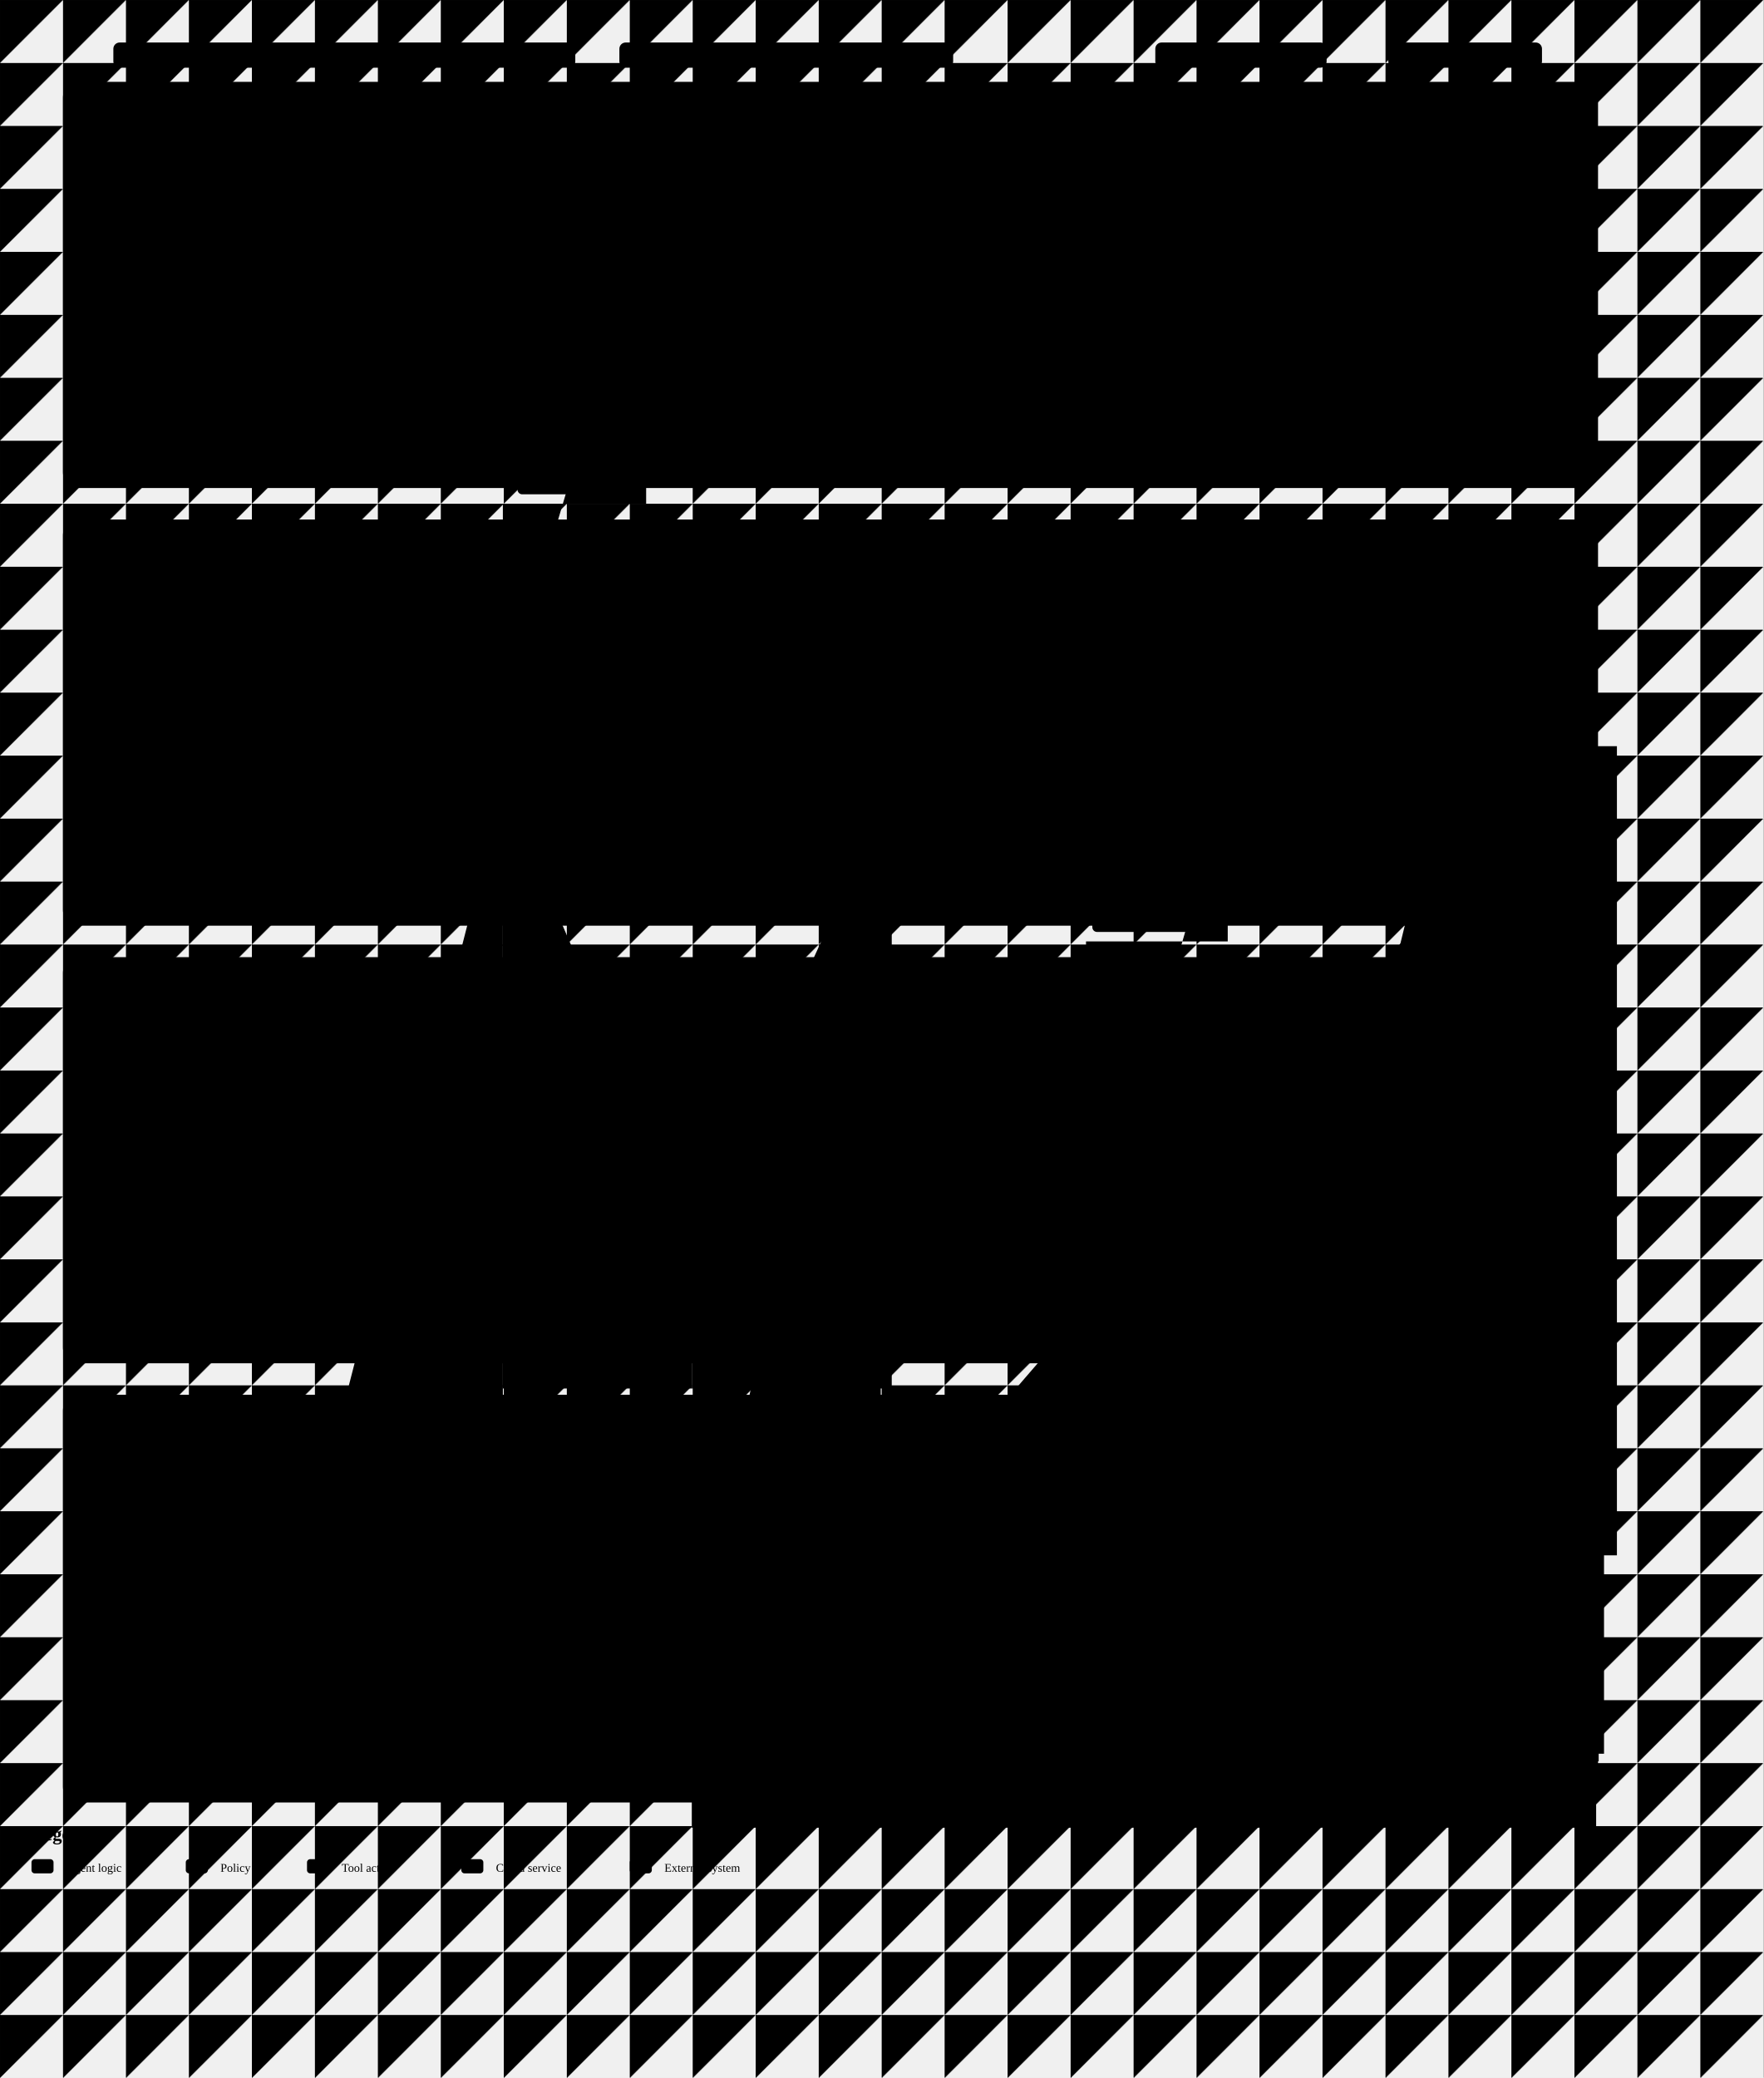
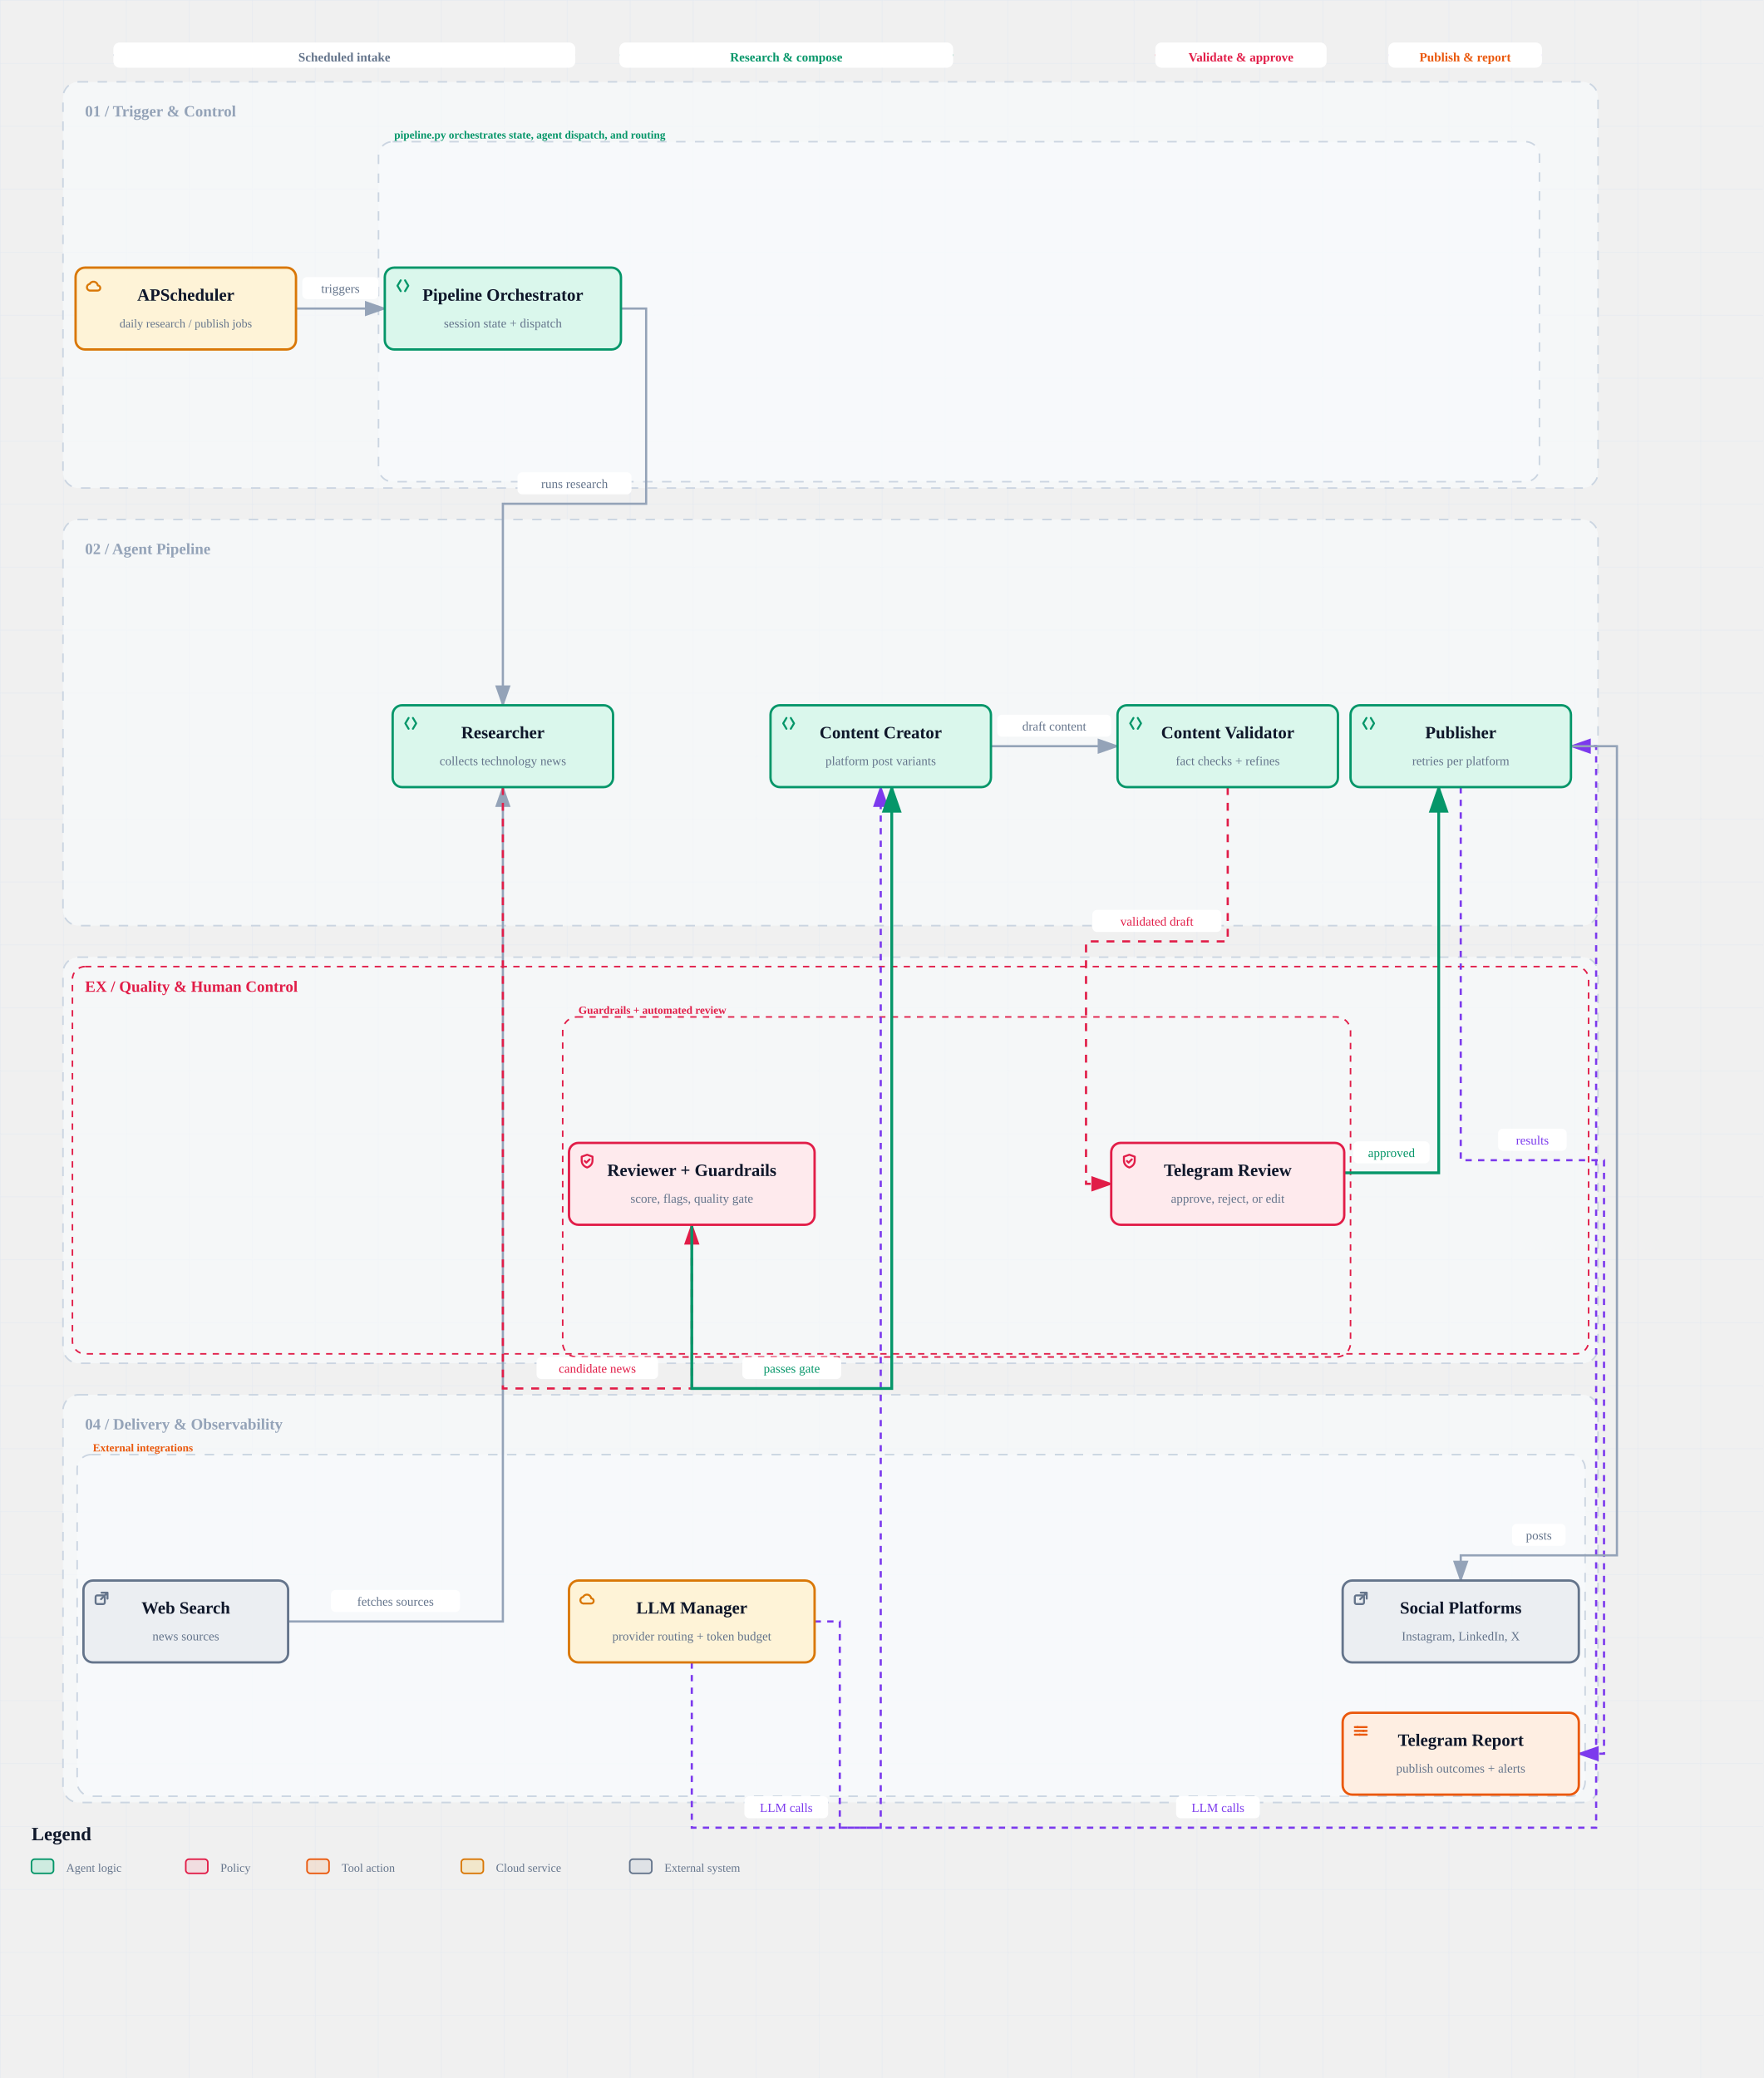
<svg xmlns="http://www.w3.org/2000/svg" viewBox="0 0 1120 1320" role="img" lang="en" aria-labelledby="archify-diagram-title archify-diagram-description" data-preset="classic" data-quality-profile="showcase">
+   <style>
+   .c-grid{stroke:#e2e8f0;fill:none}.c-mask{fill:#fff;stroke:none}.c-lane{fill:rgba(248,250,252,.65);stroke:#cbd5e1;stroke-dasharray:6,6}.c-security-group{fill:transparent;stroke:#e11d48;stroke-dasharray:4,4}.c-frontend{fill:rgba(34,211,238,.15);stroke:#0891b2}.c-backend{fill:rgba(52,211,153,.18);stroke:#059669}.c-database{fill:rgba(167,139,250,.2);stroke:#7c3aed}.c-cloud{fill:rgba(251,191,36,.18);stroke:#d97706}.c-security{fill:rgba(251,113,133,.15);stroke:#e11d48}.c-messagebus{fill:rgba(251,146,60,.15);stroke:#ea580c}.c-external{fill:rgba(148,163,184,.18);stroke:#64748b}.t-primary{fill:#0f172a}.t-muted{fill:#64748b}.t-dim{fill:#94a3b8}.t-frontend{fill:#0891b2}.t-backend{fill:#059669}.t-database{fill:#7c3aed}.t-cloud{fill:#d97706}.t-security{fill:#e11d48}.t-messagebus{fill:#ea580c}.t-external{fill:#64748b}.a-default{stroke:#94a3b8;fill:none}.a-emphasis{stroke:#059669;fill:none}.a-security{stroke:#e11d48;fill:none;stroke-dasharray:5,5}.a-dashed{stroke:#7c3aed;fill:none;stroke-dasharray:4,4}.m-default{fill:#94a3b8}.m-emphasis{fill:#059669}.m-security{fill:#e11d48}.m-dashed{fill:#7c3aed}.semantic-sigil{fill:none;stroke:currentColor;stroke-width:1.25;stroke-linecap:round;stroke-linejoin:round;pointer-events:none}.semantic-sigil&gt;*{vector-effect:non-scaling-stroke}.semantic-sigil .sigil-fill{fill:currentColor;stroke:none}.s-frontend{color:#0891b2}.s-backend{color:#059669}.s-database{color:#7c3aed}.s-cloud{color:#d97706}.s-security{color:#e11d48}.s-messagebus{color:#ea580c}.s-external{color:#64748b}
+ </style>
  <defs>
    <marker id="arrowhead" markerWidth="10" markerHeight="7" refX="9" refY="3.5" orient="auto">
      <polygon points="0 0, 10 3.5, 0 7" class="m-default" />
    </marker>
    <marker id="arrowhead-emphasis" markerWidth="10" markerHeight="7" refX="9" refY="3.5" orient="auto">
      <polygon points="0 0, 10 3.5, 0 7" class="m-emphasis" />
    </marker>
    <marker id="arrowhead-security" markerWidth="10" markerHeight="7" refX="9" refY="3.5" orient="auto">
      <polygon points="0 0, 10 3.5, 0 7" class="m-security" />
    </marker>
    <marker id="arrowhead-dashed" markerWidth="10" markerHeight="7" refX="9" refY="3.5" orient="auto">
      <polygon points="0 0, 10 3.5, 0 7" class="m-dashed" />
    </marker>
    <pattern id="grid" width="40" height="40" patternUnits="userSpaceOnUse">
      <path d="M 40 0 L 0 0 0 40" class="c-grid" stroke-width="0.5" />
    </pattern>
  </defs>
  <rect width="100%" height="100%" fill="url(#grid)" />
  <rect data-graph-role="structural-frame" data-composition-frame-kind="lane" data-composition-frame-id="lane-0" x="40" y="52" width="975" height="258" rx="10" class="c-lane" stroke-width="1" />
  <text x="54" y="74" class="t-dim" font-size="10" font-weight="600">01 / Trigger &amp; Control</text>
  <rect data-graph-role="structural-frame" data-composition-frame-kind="lane" data-composition-frame-id="lane-1" x="40" y="330" width="975" height="258" rx="10" class="c-lane" stroke-width="1" />
  <text x="54" y="352" class="t-dim" font-size="10" font-weight="600">02 / Agent Pipeline</text>
  <rect data-graph-role="structural-frame" data-composition-frame-kind="lane" data-composition-frame-id="lane-2" x="40" y="608" width="975" height="258" rx="10" class="c-lane" stroke-width="1" />
  <rect data-graph-role="structural-frame" data-composition-frame-kind="exception-lane" data-composition-frame-id="lane-2-exception" x="46" y="614" width="963" height="246" rx="8" class="c-security-group" stroke-width="1" />
  <text x="54" y="630" class="t-security" font-size="10" font-weight="600">EX / Quality &amp; Human Control</text>
  <rect data-graph-role="structural-frame" data-composition-frame-kind="lane" data-composition-frame-id="lane-3" x="40" y="886" width="975" height="259" rx="10" class="c-lane" stroke-width="1" />
  <text x="54" y="908" class="t-dim" font-size="10" font-weight="600">04 / Delivery &amp; Observability</text>
  <line x1="72" y1="35" x2="365.4" y2="35" class="a-default" stroke-width="1.1" />
  <rect x="72" y="27" width="293.4" height="16" rx="4" class="c-mask" />
  <text x="218.7" y="39" class="t-muted" font-size="8" font-weight="600" text-anchor="middle">Scheduled intake</text>
  <line x1="393.4" y1="35" x2="605.4" y2="35" class="a-emphasis" stroke-width="1.1" />
  <rect x="393.4" y="27" width="212" height="16" rx="4" class="c-mask" />
  <text x="499.4" y="39" class="t-backend" font-size="8" font-weight="600" text-anchor="middle">Research &amp; compose</text>
  <line x1="733.8" y1="35" x2="842.6" y2="35" class="a-security" stroke-width="1.1" />
  <rect x="733.8" y="27" width="108.8" height="16" rx="4" class="c-mask" />
  <text x="788.2" y="39" class="t-security" font-size="8" font-weight="600" text-anchor="middle">Validate &amp; approve</text>
  <line x1="881.8" y1="35" x2="979.4" y2="35" class="a-dashed" stroke-width="1.1" />
  <rect x="881.8" y="27" width="97.6" height="16" rx="4" class="c-mask" />
  <text x="930.6" y="39" class="t-messagebus" font-size="8" font-weight="600" text-anchor="middle">Publish &amp; report</text>
  <rect data-graph-role="structural-frame" data-composition-frame-kind="group" data-composition-frame-id="group-0" x="240.4" y="90" width="737.4" height="216" rx="9" class="c-lane" stroke-width="1" />
  <text x="250.4" y="88" class="t-backend" font-size="7" font-weight="600">pipeline.py orchestrates state, agent dispatch, and routing</text>
  <rect data-graph-role="structural-frame" data-composition-frame-kind="group" data-composition-frame-id="group-1" x="357.4" y="646" width="500.4" height="216" rx="9" class="c-security-group" stroke-width="1" />
  <text x="367.4" y="644" class="t-security" font-size="7" font-weight="600">Guardrails + automated review</text>
  <rect data-graph-role="structural-frame" data-composition-frame-kind="group" data-composition-frame-id="group-2" x="49" y="924" width="957.8" height="217" rx="9" class="c-lane" stroke-width="1" />
  <text x="59" y="922" class="t-messagebus" font-size="7" font-weight="600">External integrations</text>
  <path data-edge-from="approval" data-edge-to="publish" data-edge-label="approved" data-edge-key="0" data-edge-id="approval-publish" data-composition-points="853.8,745;913.8,745;913.8,500" d="M 853.8 745 L 913.8 745 L 913.8 500" class="a-emphasis" stroke-width="1.8" marker-end="url(#arrowhead-emphasis)" />
  <path data-edge-from="create" data-edge-to="validate" data-edge-label="draft content" data-edge-key="1" data-edge-id="create-validate" data-composition-points="629.4,474;709.8,474" d="M 629.4 474 L 709.8 474" class="a-default" stroke-width="1.4" marker-end="url(#arrowhead)" />
  <path data-edge-from="models" data-edge-to="create" data-edge-label="LLM calls" data-edge-key="2" data-edge-id="models-create" data-composition-points="439.4,1056;439.4,1161;559.4,1161;559.4,500" d="M 439.4 1056 L 439.4 1161 L 559.4 1161 L 559.4 500" class="a-dashed" stroke-width="1.4" marker-end="url(#arrowhead-dashed)" />
  <path data-edge-from="models" data-edge-to="publish" data-edge-label="LLM calls" data-edge-key="3" data-edge-id="models-publish" data-composition-points="517.4,1030;533.4,1030;533.4,1161;1013.8,1161;1013.8,474;997.8,474" d="M 517.4 1030 L 533.4 1030 L 533.4 1161 L 1013.8 1161 L 1013.8 474 L 997.8 474" class="a-dashed" stroke-width="1.4" marker-end="url(#arrowhead-dashed)" />
  <path data-edge-from="news" data-edge-to="research" data-edge-label="fetches sources" data-edge-key="4" data-edge-id="news-research" data-composition-points="183,1030;319.4,1030;319.4,500" d="M 183 1030 L 319.4 1030 L 319.4 500" class="a-default" stroke-width="1.4" marker-end="url(#arrowhead)" />
  <path data-edge-from="orchestrator" data-edge-to="research" data-edge-label="runs research" data-edge-key="5" data-edge-id="orchestrator-research" data-composition-points="394.4,196;410.4,196;410.4,320;319.4,320;319.4,448" d="M 394.4 196 L 410.4 196 L 410.4 320 L 319.4 320 L 319.4 448" class="a-default" stroke-width="1.4" marker-end="url(#arrowhead)" />
  <path data-edge-from="publish" data-edge-to="report" data-edge-label="results" data-edge-key="6" data-edge-id="publish-report" data-composition-points="927.8,500;927.8,737;1018.8,737;1018.8,1114;1002.8,1114" d="M 927.8 500 L 927.8 737 L 1018.8 737 L 1018.8 1114 L 1002.8 1114" class="a-dashed" stroke-width="1.4" marker-end="url(#arrowhead-dashed)" />
  <path data-edge-from="publish" data-edge-to="social" data-edge-label="posts" data-edge-key="7" data-edge-id="publish-social" data-composition-points="997.8,474;1027,474;1027,988;927.8,988;927.8,1004" d="M 997.8 474 L 1027 474 L 1027 988 L 927.8 988 L 927.8 1004" class="a-default" stroke-width="1.4" marker-end="url(#arrowhead)" />
  <path data-edge-from="research" data-edge-to="review" data-edge-label="candidate news" data-edge-key="8" data-edge-id="research-review" data-composition-points="319.4,500;319.4,882;439.4,882;439.4,778" d="M 319.4 500 L 319.4 882 L 439.4 882 L 439.4 778" class="a-security" stroke-width="1.4" marker-end="url(#arrowhead-security)" />
  <path data-edge-from="review" data-edge-to="create" data-edge-label="passes gate" data-edge-key="9" data-edge-id="review-create" data-composition-points="439.4,778;439.4,882;566.4,882;566.4,500" d="M 439.4 778 L 439.4 882 L 566.4 882 L 566.4 500" class="a-emphasis" stroke-width="1.8" marker-end="url(#arrowhead-emphasis)" />
  <path data-edge-from="schedule" data-edge-to="orchestrator" data-edge-label="triggers" data-edge-key="10" data-edge-id="schedule-orchestrator" data-composition-points="188,196;244.39999999999998,196" d="M 188 196 L 244.4 196" class="a-default" stroke-width="1.4" marker-end="url(#arrowhead)" />
  <path data-edge-from="validate" data-edge-to="approval" data-edge-label="validated draft" data-edge-key="11" data-edge-id="validate-approval" data-composition-points="779.8,500;779.8,598;689.8,598;689.8,752;705.8,752" d="M 779.8 500 L 779.8 598 L 689.8 598 L 689.8 752 L 705.8 752" class="a-security" stroke-width="1.4" marker-end="url(#arrowhead-security)" />
  <g id="node-schedule" data-node-id="schedule" data-node-label="APScheduler" tabindex="0" role="button" aria-label="Focus APScheduler, daily research / publish jobs, Trigger &amp; Control â€º Scheduled intake" aria-pressed="false" data-node-kind="cloud" data-node-sublabel="daily research / publish jobs" data-node-context="Trigger &amp; Control â€º Scheduled intake">
    <rect x="48" y="170" width="140" height="52" rx="6" class="c-mask" />
    <rect x="48" y="170" width="140" height="52" rx="6" class="c-cloud" stroke-width="1.5" />
    <g aria-hidden="true" data-semantic-sigil="cloud" class="semantic-sigil s-cloud" transform="translate(54 176) scale(0.6875)">
      <path d="M4.3 12.5h7.3a2.4 2.4 0 0 0 .2-4.8 4 4 0 0 0-7.5-1.3A3.1 3.1 0 0 0 4.3 12.5Z" />
    </g>
    <text data-node-label="" data-detail-anchor="" x="118" y="191" class="t-primary" font-size="11" font-weight="600" text-anchor="middle">APScheduler</text>
    <text data-detail="context" x="118" y="208" class="t-muted" font-size="7.5" text-anchor="middle">daily research / publish jobs</text>
  </g>
  <g id="node-orchestrator" data-node-id="orchestrator" data-node-label="Pipeline Orchestrator" tabindex="0" role="button" aria-label="Focus Pipeline Orchestrator, session state + dispatch, Trigger &amp; Control â€º pipeline.py orchestrates state, agent dispatch, and routing â€º Scheduled intake" aria-pressed="false" data-node-kind="backend" data-node-sublabel="session state + dispatch" data-node-context="Trigger &amp; Control â€º pipeline.py orchestrates state, agent dispatch, and routing â€º Scheduled intake">
    <rect x="244.4" y="170" width="150" height="52" rx="6" class="c-mask" />
    <rect x="244.4" y="170" width="150" height="52" rx="6" class="c-backend" stroke-width="1.5" />
    <g aria-hidden="true" data-semantic-sigil="backend" class="semantic-sigil s-backend" transform="translate(250.4 176) scale(0.6875)">
      <path d="M6 3 3 8l3 5M10 3l3 5-3 5" />
    </g>
    <text data-node-label="" data-detail-anchor="" x="319.4" y="191" class="t-primary" font-size="11" font-weight="600" text-anchor="middle">Pipeline Orchestrator</text>
    <text data-detail="context" x="319.4" y="208" class="t-muted" font-size="8" text-anchor="middle">session state + dispatch</text>
  </g>
  <g id="node-research" data-node-id="research" data-node-label="Researcher" tabindex="0" role="button" aria-label="Focus Researcher, collects technology news, Agent Pipeline â€º Scheduled intake" aria-pressed="false" data-node-kind="backend" data-node-sublabel="collects technology news" data-node-context="Agent Pipeline â€º Scheduled intake">
    <rect x="249.4" y="448" width="140" height="52" rx="6" class="c-mask" />
    <rect x="249.4" y="448" width="140" height="52" rx="6" class="c-backend" stroke-width="1.5" />
    <g aria-hidden="true" data-semantic-sigil="backend" class="semantic-sigil s-backend" transform="translate(255.4 454) scale(0.6875)">
      <path d="M6 3 3 8l3 5M10 3l3 5-3 5" />
    </g>
    <text data-node-label="" data-detail-anchor="" x="319.4" y="469" class="t-primary" font-size="11" font-weight="600" text-anchor="middle">Researcher</text>
    <text data-detail="context" x="319.4" y="486" class="t-muted" font-size="8" text-anchor="middle">collects technology news</text>
  </g>
  <g id="node-create" data-node-id="create" data-node-label="Content Creator" tabindex="0" role="button" aria-label="Focus Content Creator, platform post variants, Agent Pipeline â€º Research &amp; compose" aria-pressed="false" data-node-kind="backend" data-node-sublabel="platform post variants" data-node-context="Agent Pipeline â€º Research &amp; compose">
    <rect x="489.4" y="448" width="140" height="52" rx="6" class="c-mask" />
    <rect x="489.4" y="448" width="140" height="52" rx="6" class="c-backend" stroke-width="1.5" />
    <g aria-hidden="true" data-semantic-sigil="backend" class="semantic-sigil s-backend" transform="translate(495.4 454) scale(0.6875)">
      <path d="M6 3 3 8l3 5M10 3l3 5-3 5" />
    </g>
    <text data-node-label="" data-detail-anchor="" x="559.4" y="469" class="t-primary" font-size="11" font-weight="600" text-anchor="middle">Content Creator</text>
    <text data-detail="context" x="559.4" y="486" class="t-muted" font-size="8" text-anchor="middle">platform post variants</text>
  </g>
  <g id="node-validate" data-node-id="validate" data-node-label="Content Validator" tabindex="0" role="button" aria-label="Focus Content Validator, fact checks + refines, Agent Pipeline â€º Validate &amp; approve" aria-pressed="false" data-node-kind="backend" data-node-sublabel="fact checks + refines" data-node-context="Agent Pipeline â€º Validate &amp; approve">
    <rect x="709.8" y="448" width="140" height="52" rx="6" class="c-mask" />
    <rect x="709.8" y="448" width="140" height="52" rx="6" class="c-backend" stroke-width="1.5" />
    <g aria-hidden="true" data-semantic-sigil="backend" class="semantic-sigil s-backend" transform="translate(715.8 454) scale(0.6875)">
      <path d="M6 3 3 8l3 5M10 3l3 5-3 5" />
    </g>
    <text data-node-label="" data-detail-anchor="" x="779.8" y="469" class="t-primary" font-size="11" font-weight="600" text-anchor="middle">Content Validator</text>
    <text data-detail="context" x="779.8" y="486" class="t-muted" font-size="8" text-anchor="middle">fact checks + refines</text>
  </g>
  <g id="node-publish" data-node-id="publish" data-node-label="Publisher" tabindex="0" role="button" aria-label="Focus Publisher, retries per platform, Agent Pipeline â€º Publish &amp; report" aria-pressed="false" data-node-kind="backend" data-node-sublabel="retries per platform" data-node-context="Agent Pipeline â€º Publish &amp; report">
    <rect x="857.8" y="448" width="140" height="52" rx="6" class="c-mask" />
    <rect x="857.8" y="448" width="140" height="52" rx="6" class="c-backend" stroke-width="1.5" />
    <g aria-hidden="true" data-semantic-sigil="backend" class="semantic-sigil s-backend" transform="translate(863.8 454) scale(0.6875)">
      <path d="M6 3 3 8l3 5M10 3l3 5-3 5" />
    </g>
    <text data-node-label="" data-detail-anchor="" x="927.8" y="469" class="t-primary" font-size="11" font-weight="600" text-anchor="middle">Publisher</text>
    <text data-detail="context" x="927.8" y="486" class="t-muted" font-size="8" text-anchor="middle">retries per platform</text>
  </g>
  <g id="node-review" data-node-id="review" data-node-label="Reviewer + Guardrails" tabindex="0" role="button" aria-label="Focus Reviewer + Guardrails, score, flags, quality gate, Quality &amp; Human Control â€º Guardrails + automated review â€º Research &amp; compose" aria-pressed="false" data-node-kind="security" data-node-sublabel="score, flags, quality gate" data-node-context="Quality &amp; Human Control â€º Guardrails + automated review â€º Research &amp; compose">
    <rect x="361.4" y="726" width="156" height="52" rx="6" class="c-mask" />
    <rect x="361.4" y="726" width="156" height="52" rx="6" class="c-security" stroke-width="1.5" />
    <g aria-hidden="true" data-semantic-sigil="security" class="semantic-sigil s-security" transform="translate(367.4 732) scale(0.6875)">
      <path d="M8 2.2 13 4v3.5c0 3.1-1.8 5.4-5 6.5-3.2-1.1-5-3.4-5-6.5V4Z" />
      <path d="m5.8 8 1.5 1.5 3-3" />
    </g>
    <text data-node-label="" data-detail-anchor="" x="439.4" y="747" class="t-primary" font-size="11" font-weight="600" text-anchor="middle">Reviewer + Guardrails</text>
    <text data-detail="context" x="439.4" y="764" class="t-muted" font-size="8" text-anchor="middle">score, flags, quality gate</text>
  </g>
  <g id="node-approval" data-node-id="approval" data-node-label="Telegram Review" tabindex="0" role="button" aria-label="Focus Telegram Review, approve, reject, or edit, Quality &amp; Human Control â€º Guardrails + automated review â€º Validate &amp; approve" aria-pressed="false" data-node-kind="security" data-node-sublabel="approve, reject, or edit" data-node-context="Quality &amp; Human Control â€º Guardrails + automated review â€º Validate &amp; approve">
    <rect x="705.8" y="726" width="148" height="52" rx="6" class="c-mask" />
    <rect x="705.8" y="726" width="148" height="52" rx="6" class="c-security" stroke-width="1.5" />
    <g aria-hidden="true" data-semantic-sigil="security" class="semantic-sigil s-security" transform="translate(711.8 732) scale(0.6875)">
      <path d="M8 2.2 13 4v3.5c0 3.1-1.8 5.4-5 6.5-3.2-1.1-5-3.4-5-6.5V4Z" />
      <path d="m5.8 8 1.5 1.5 3-3" />
    </g>
    <text data-node-label="" data-detail-anchor="" x="779.8" y="747" class="t-primary" font-size="11" font-weight="600" text-anchor="middle">Telegram Review</text>
    <text data-detail="context" x="779.8" y="764" class="t-muted" font-size="8" text-anchor="middle">approve, reject, or edit</text>
  </g>
  <g id="node-news" data-node-id="news" data-node-label="Web Search" tabindex="0" role="button" aria-label="Focus Web Search, news sources, Delivery &amp; Observability â€º External integrations â€º Scheduled intake" aria-pressed="false" data-node-kind="external" data-node-sublabel="news sources" data-node-context="Delivery &amp; Observability â€º External integrations â€º Scheduled intake">
    <rect x="53" y="1004" width="130" height="52" rx="6" class="c-mask" />
    <rect x="53" y="1004" width="130" height="52" rx="6" class="c-external" stroke-width="1.5" />
    <g aria-hidden="true" data-semantic-sigil="external" class="semantic-sigil s-external" transform="translate(59 1010) scale(0.6875)">
      <rect x="2.5" y="5" width="8.5" height="8" rx="1.5" />
      <path d="M8 2.5h5.5V8M13.5 2.5 7.5 8.5" />
    </g>
    <text data-node-label="" data-detail-anchor="" x="118" y="1025" class="t-primary" font-size="11" font-weight="600" text-anchor="middle">Web Search</text>
    <text data-detail="context" x="118" y="1042" class="t-muted" font-size="8" text-anchor="middle">news sources</text>
  </g>
  <g id="node-models" data-node-id="models" data-node-label="LLM Manager" tabindex="0" role="button" aria-label="Focus LLM Manager, provider routing + token budget, Delivery &amp; Observability â€º External integrations â€º Research &amp; compose" aria-pressed="false" data-node-kind="cloud" data-node-sublabel="provider routing + token budget" data-node-context="Delivery &amp; Observability â€º External integrations â€º Research &amp; compose">
    <rect x="361.4" y="1004" width="156" height="52" rx="6" class="c-mask" />
    <rect x="361.4" y="1004" width="156" height="52" rx="6" class="c-cloud" stroke-width="1.5" />
    <g aria-hidden="true" data-semantic-sigil="cloud" class="semantic-sigil s-cloud" transform="translate(367.4 1010) scale(0.6875)">
      <path d="M4.3 12.5h7.3a2.4 2.4 0 0 0 .2-4.8 4 4 0 0 0-7.5-1.3A3.1 3.1 0 0 0 4.3 12.5Z" />
    </g>
    <text data-node-label="" data-detail-anchor="" x="439.4" y="1025" class="t-primary" font-size="11" font-weight="600" text-anchor="middle">LLM Manager</text>
    <text data-detail="context" x="439.4" y="1042" class="t-muted" font-size="7.9" text-anchor="middle">provider routing + token budget</text>
  </g>
  <g id="node-report" data-node-id="report" data-node-label="Telegram Report" tabindex="0" role="button" aria-label="Focus Telegram Report, publish outcomes + alerts, Delivery &amp; Observability â€º External integrations â€º Publish &amp; report" aria-pressed="false" data-node-kind="messagebus" data-node-sublabel="publish outcomes + alerts" data-node-context="Delivery &amp; Observability â€º External integrations â€º Publish &amp; report">
    <rect x="852.8" y="1088" width="150" height="52" rx="6" class="c-mask" />
    <rect x="852.8" y="1088" width="150" height="52" rx="6" class="c-messagebus" stroke-width="1.5" />
    <g aria-hidden="true" data-semantic-sigil="messagebus" class="semantic-sigil s-messagebus" transform="translate(858.8 1094) scale(0.6875)">
      <path d="M2.5 4.5h11M2.5 8h11M2.5 11.5h11" />
      <circle cx="5" cy="4.5" r="1" class="sigil-fill" />
      <circle cx="10.5" cy="8" r="1" class="sigil-fill" />
      <circle cx="7" cy="11.5" r="1" class="sigil-fill" />
    </g>
    <text data-node-label="" data-detail-anchor="" x="927.8" y="1109" class="t-primary" font-size="11" font-weight="600" text-anchor="middle">Telegram Report</text>
    <text data-detail="context" x="927.8" y="1126" class="t-muted" font-size="8" text-anchor="middle">publish outcomes + alerts</text>
  </g>
  <g id="node-social" data-node-id="social" data-node-label="Social Platforms" tabindex="0" role="button" aria-label="Focus Social Platforms, Instagram, LinkedIn, X, Delivery &amp; Observability â€º External integrations â€º Publish &amp; report" aria-pressed="false" data-node-kind="external" data-node-sublabel="Instagram, LinkedIn, X" data-node-context="Delivery &amp; Observability â€º External integrations â€º Publish &amp; report">
    <rect x="852.8" y="1004" width="150" height="52" rx="6" class="c-mask" />
    <rect x="852.8" y="1004" width="150" height="52" rx="6" class="c-external" stroke-width="1.5" />
    <g aria-hidden="true" data-semantic-sigil="external" class="semantic-sigil s-external" transform="translate(858.8 1010) scale(0.6875)">
      <rect x="2.5" y="5" width="8.5" height="8" rx="1.5" />
      <path d="M8 2.5h5.5V8M13.5 2.5 7.5 8.5" />
    </g>
    <text data-node-label="" data-detail-anchor="" x="927.8" y="1025" class="t-primary" font-size="11" font-weight="600" text-anchor="middle">Social Platforms</text>
    <text data-detail="context" x="927.8" y="1042" class="t-muted" font-size="8" text-anchor="middle">Instagram, LinkedIn, X</text>
  </g>
  <g data-detail="context" data-edge-from="approval" data-edge-to="publish" data-edge-label="approved" data-edge-key="0" data-edge-id="approval-publish">
    <rect x="859.6" y="725" width="48.4" height="14" rx="3" class="c-mask" />
    <text x="883.8" y="735" class="t-backend" font-size="8" text-anchor="middle">approved</text>
  </g>
  <g data-detail="context" data-edge-from="create" data-edge-to="validate" data-edge-label="draft content" data-edge-key="1" data-edge-id="create-validate">
    <rect x="633.4" y="454" width="72.4" height="14" rx="3" class="c-mask" />
    <text x="669.6" y="464" class="t-muted" font-size="8" text-anchor="middle">draft content</text>
  </g>
  <g data-detail="context" data-edge-from="models" data-edge-to="create" data-edge-label="LLM calls" data-edge-key="2" data-edge-id="models-create">
    <rect x="472.8" y="1141" width="53.2" height="14" rx="3" class="c-mask" />
    <text x="499.4" y="1151" class="t-database" font-size="8" text-anchor="middle">LLM calls</text>
  </g>
  <g data-detail="context" data-edge-from="models" data-edge-to="publish" data-edge-label="LLM calls" data-edge-key="3" data-edge-id="models-publish">
    <rect x="747" y="1141" width="53.2" height="14" rx="3" class="c-mask" />
    <text x="773.6" y="1151" class="t-database" font-size="8" text-anchor="middle">LLM calls</text>
  </g>
  <g data-detail="context" data-edge-from="news" data-edge-to="research" data-edge-label="fetches sources" data-edge-key="4" data-edge-id="news-research">
    <rect x="210.2" y="1010" width="82" height="14" rx="3" class="c-mask" />
    <text x="251.2" y="1020" class="t-muted" font-size="8" text-anchor="middle">fetches sources</text>
  </g>
  <g data-detail="context" data-edge-from="orchestrator" data-edge-to="research" data-edge-label="runs research" data-edge-key="5" data-edge-id="orchestrator-research">
    <rect x="328.7" y="300" width="72.4" height="14" rx="3" class="c-mask" />
    <text x="364.9" y="310" class="t-muted" font-size="8" text-anchor="middle">runs research</text>
  </g>
  <g data-detail="context" data-edge-from="publish" data-edge-to="report" data-edge-label="results" data-edge-key="6" data-edge-id="publish-report">
    <rect x="951.5" y="717" width="43.6" height="14" rx="3" class="c-mask" />
    <text x="973.3" y="727" class="t-database" font-size="8" text-anchor="middle">results</text>
  </g>
  <g data-detail="context" data-edge-from="publish" data-edge-to="social" data-edge-label="posts" data-edge-key="7" data-edge-id="publish-social">
    <rect x="960.4" y="968" width="34" height="14" rx="3" class="c-mask" />
    <text x="977.4" y="978" class="t-muted" font-size="8" text-anchor="middle">posts</text>
  </g>
  <g data-detail="context" data-edge-from="research" data-edge-to="review" data-edge-label="candidate news" data-edge-key="8" data-edge-id="research-review">
    <rect x="340.8" y="862" width="77.2" height="14" rx="3" class="c-mask" />
    <text x="379.4" y="872" class="t-security" font-size="8" text-anchor="middle">candidate news</text>
  </g>
  <g data-detail="context" data-edge-from="review" data-edge-to="create" data-edge-label="passes gate" data-edge-key="9" data-edge-id="review-create">
    <rect x="471.5" y="862" width="62.8" height="14" rx="3" class="c-mask" />
    <text x="502.9" y="872" class="t-backend" font-size="8" text-anchor="middle">passes gate</text>
  </g>
  <g data-detail="context" data-edge-from="schedule" data-edge-to="orchestrator" data-edge-label="triggers" data-edge-key="10" data-edge-id="schedule-orchestrator">
    <rect x="192" y="176" width="48.4" height="14" rx="3" class="c-mask" />
    <text x="216.2" y="186" class="t-muted" font-size="8" text-anchor="middle">triggers</text>
  </g>
  <g data-detail="context" data-edge-from="validate" data-edge-to="approval" data-edge-label="validated draft" data-edge-key="11" data-edge-id="validate-approval">
    <rect x="693.8" y="578" width="82" height="14" rx="3" class="c-mask" />
    <text x="734.8" y="588" class="t-security" font-size="8" text-anchor="middle">validated draft</text>
  </g>
  <g data-legend="" data-legend-bridge="">
    <text x="20" y="1169" class="t-primary" font-size="12" font-weight="650">Legend</text>
    <g data-legend-semantic-kind="backend" data-legend-kind="backend" data-legend-label="Agent logic" data-legend-x="20" data-legend-baseline="1189" data-legend-width="91">
      <rect x="20" y="1181" width="14" height="9" rx="2" class="c-backend" stroke-width="1" />
      <text x="42" y="1189" class="t-muted" font-size="7.5" font-weight="500">Agent logic</text>
    </g>
    <g data-legend-semantic-kind="security" data-legend-kind="security" data-legend-label="Policy" data-legend-x="118" data-legend-baseline="1189" data-legend-width="70">
      <rect x="118" y="1181" width="14" height="9" rx="2" class="c-security" stroke-width="1" />
      <text x="140" y="1189" class="t-muted" font-size="7.5" font-weight="500">Policy</text>
    </g>
    <g data-legend-semantic-kind="messagebus" data-legend-kind="messagebus" data-legend-label="Tool action" data-legend-x="195" data-legend-baseline="1189" data-legend-width="91">
      <rect x="195" y="1181" width="14" height="9" rx="2" class="c-messagebus" stroke-width="1" />
      <text x="217" y="1189" class="t-muted" font-size="7.5" font-weight="500">Tool action</text>
    </g>
    <g data-legend-semantic-kind="cloud" data-legend-kind="cloud" data-legend-label="Cloud service" data-legend-x="293" data-legend-baseline="1189" data-legend-width="100">
      <rect x="293" y="1181" width="14" height="9" rx="2" class="c-cloud" stroke-width="1" />
      <text x="315" y="1189" class="t-muted" font-size="7.5" font-weight="500">Cloud service</text>
    </g>
    <g data-legend-semantic-kind="external" data-legend-kind="external" data-legend-label="External system" data-legend-x="400" data-legend-baseline="1189" data-legend-width="109">
      <rect x="400" y="1181" width="14" height="9" rx="2" class="c-external" stroke-width="1" />
      <text x="422" y="1189" class="t-muted" font-size="7.5" font-weight="500">External system</text>
    </g>
  </g>
</svg>
